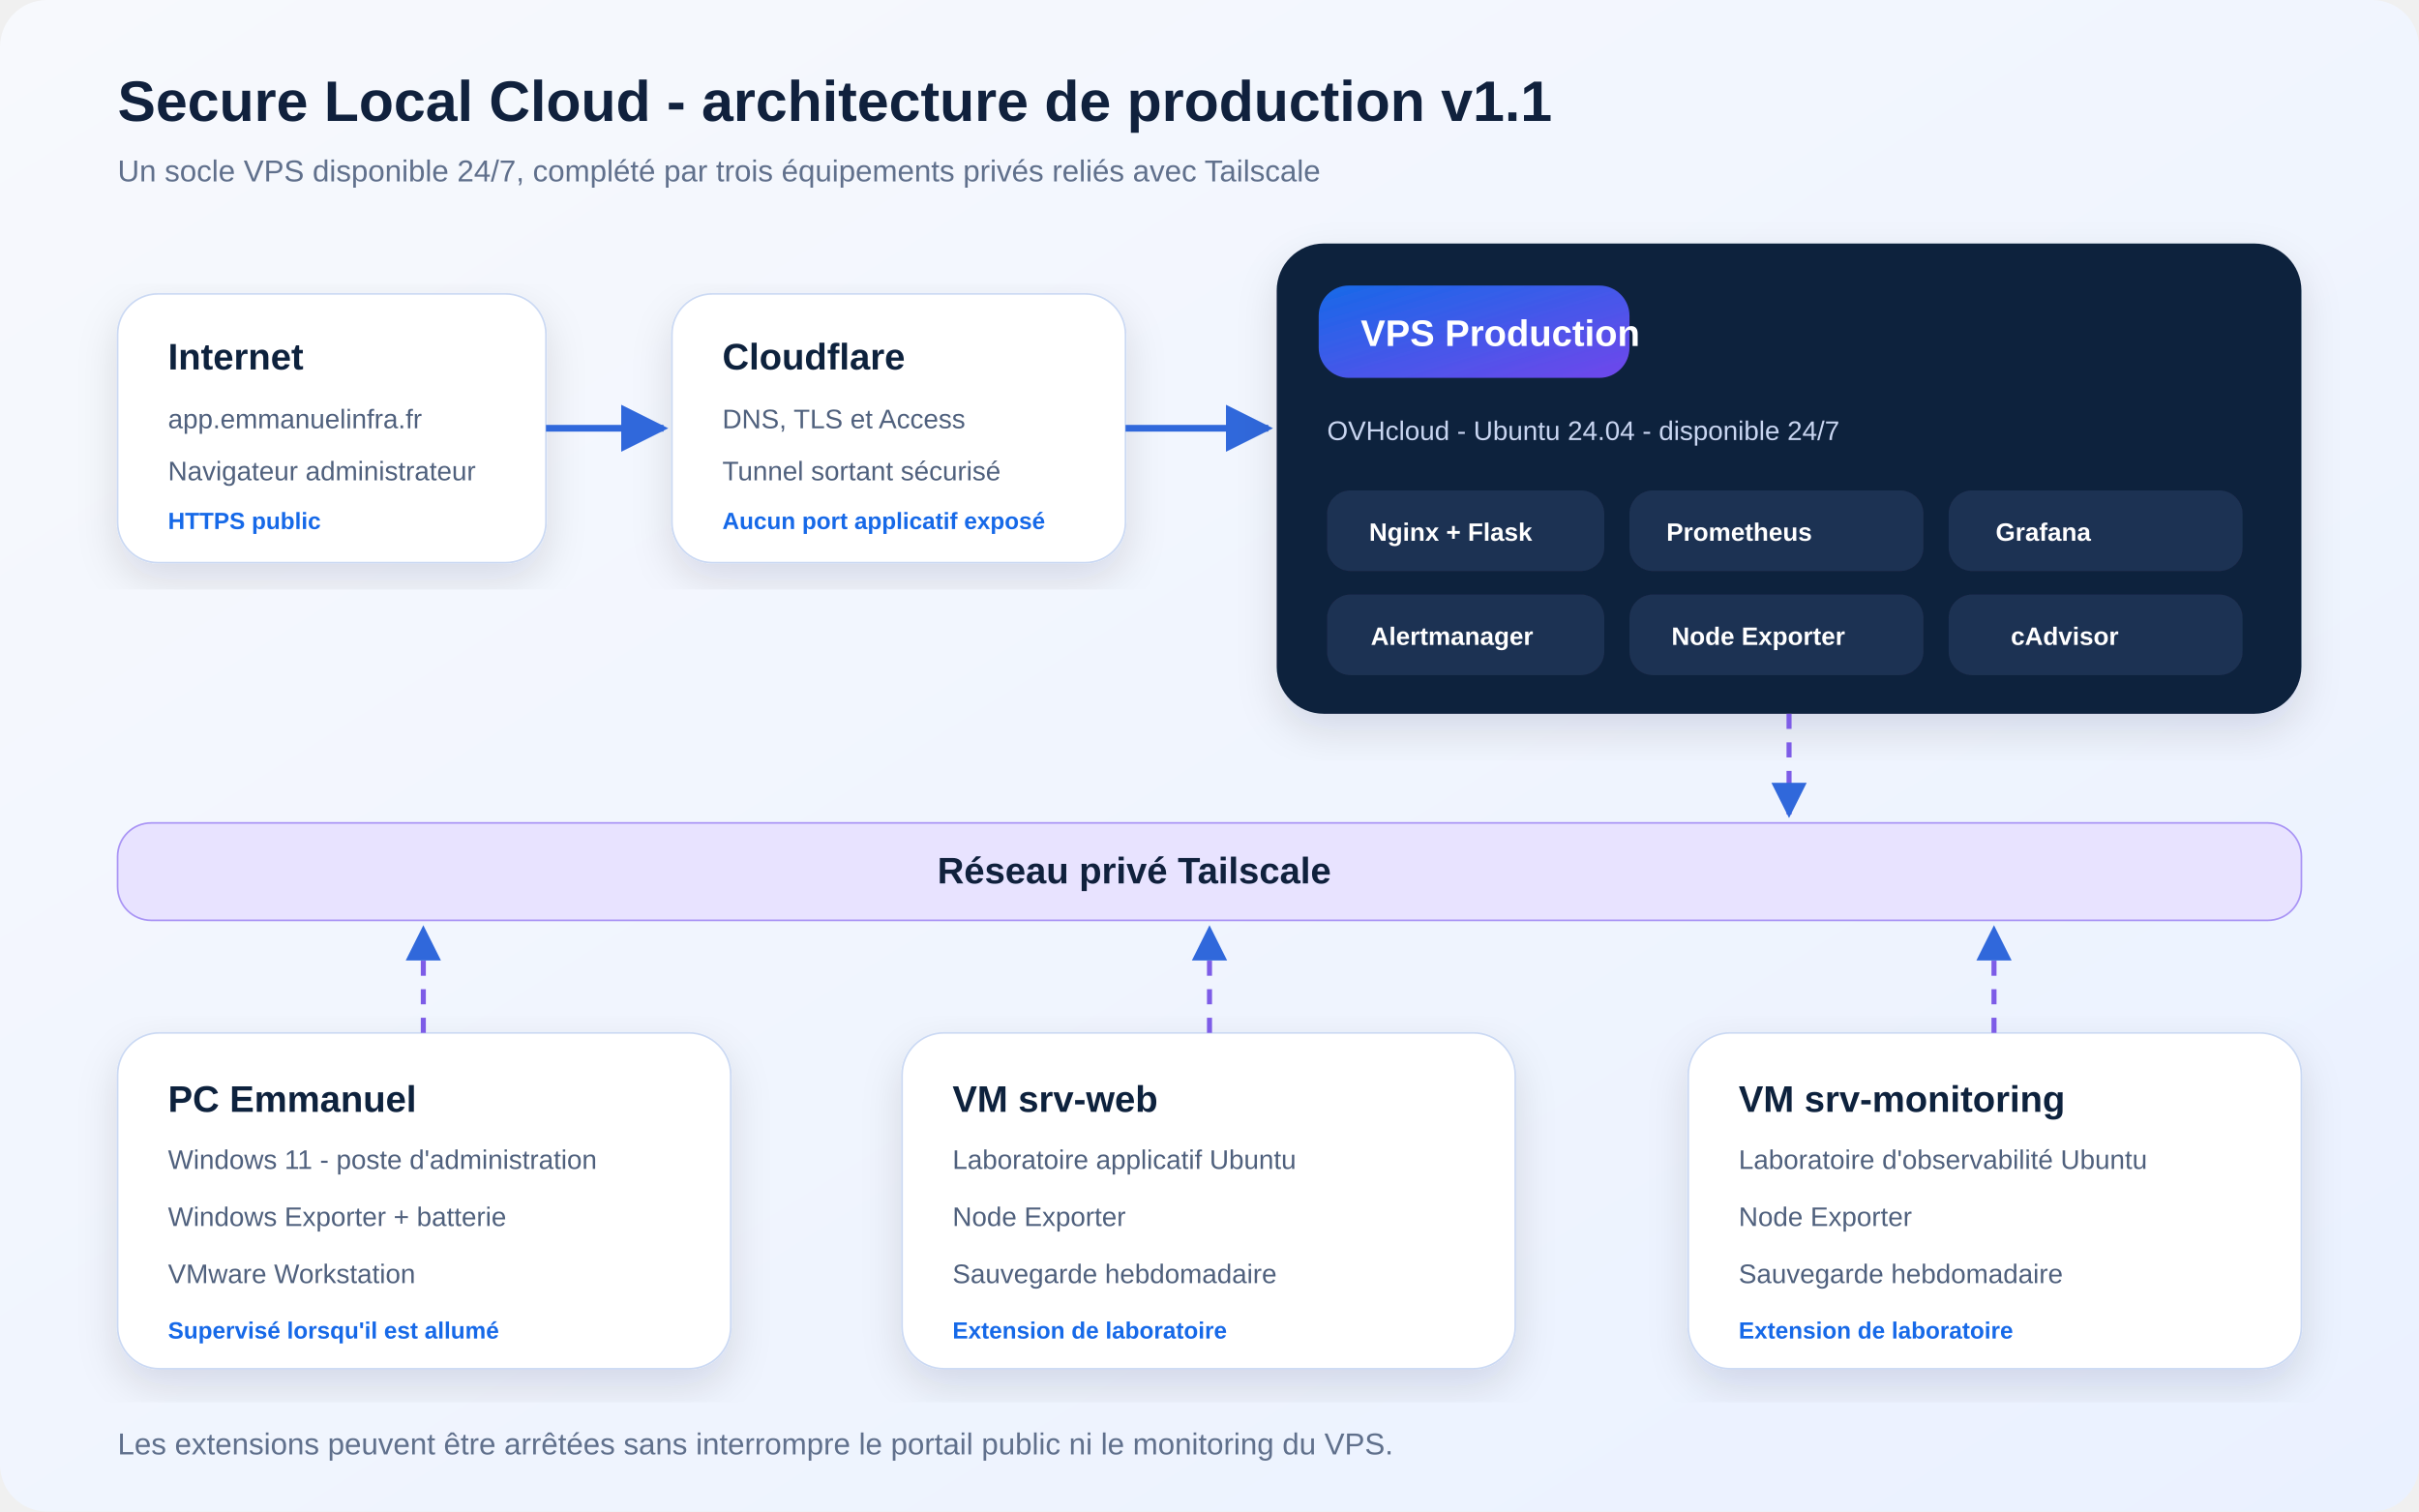
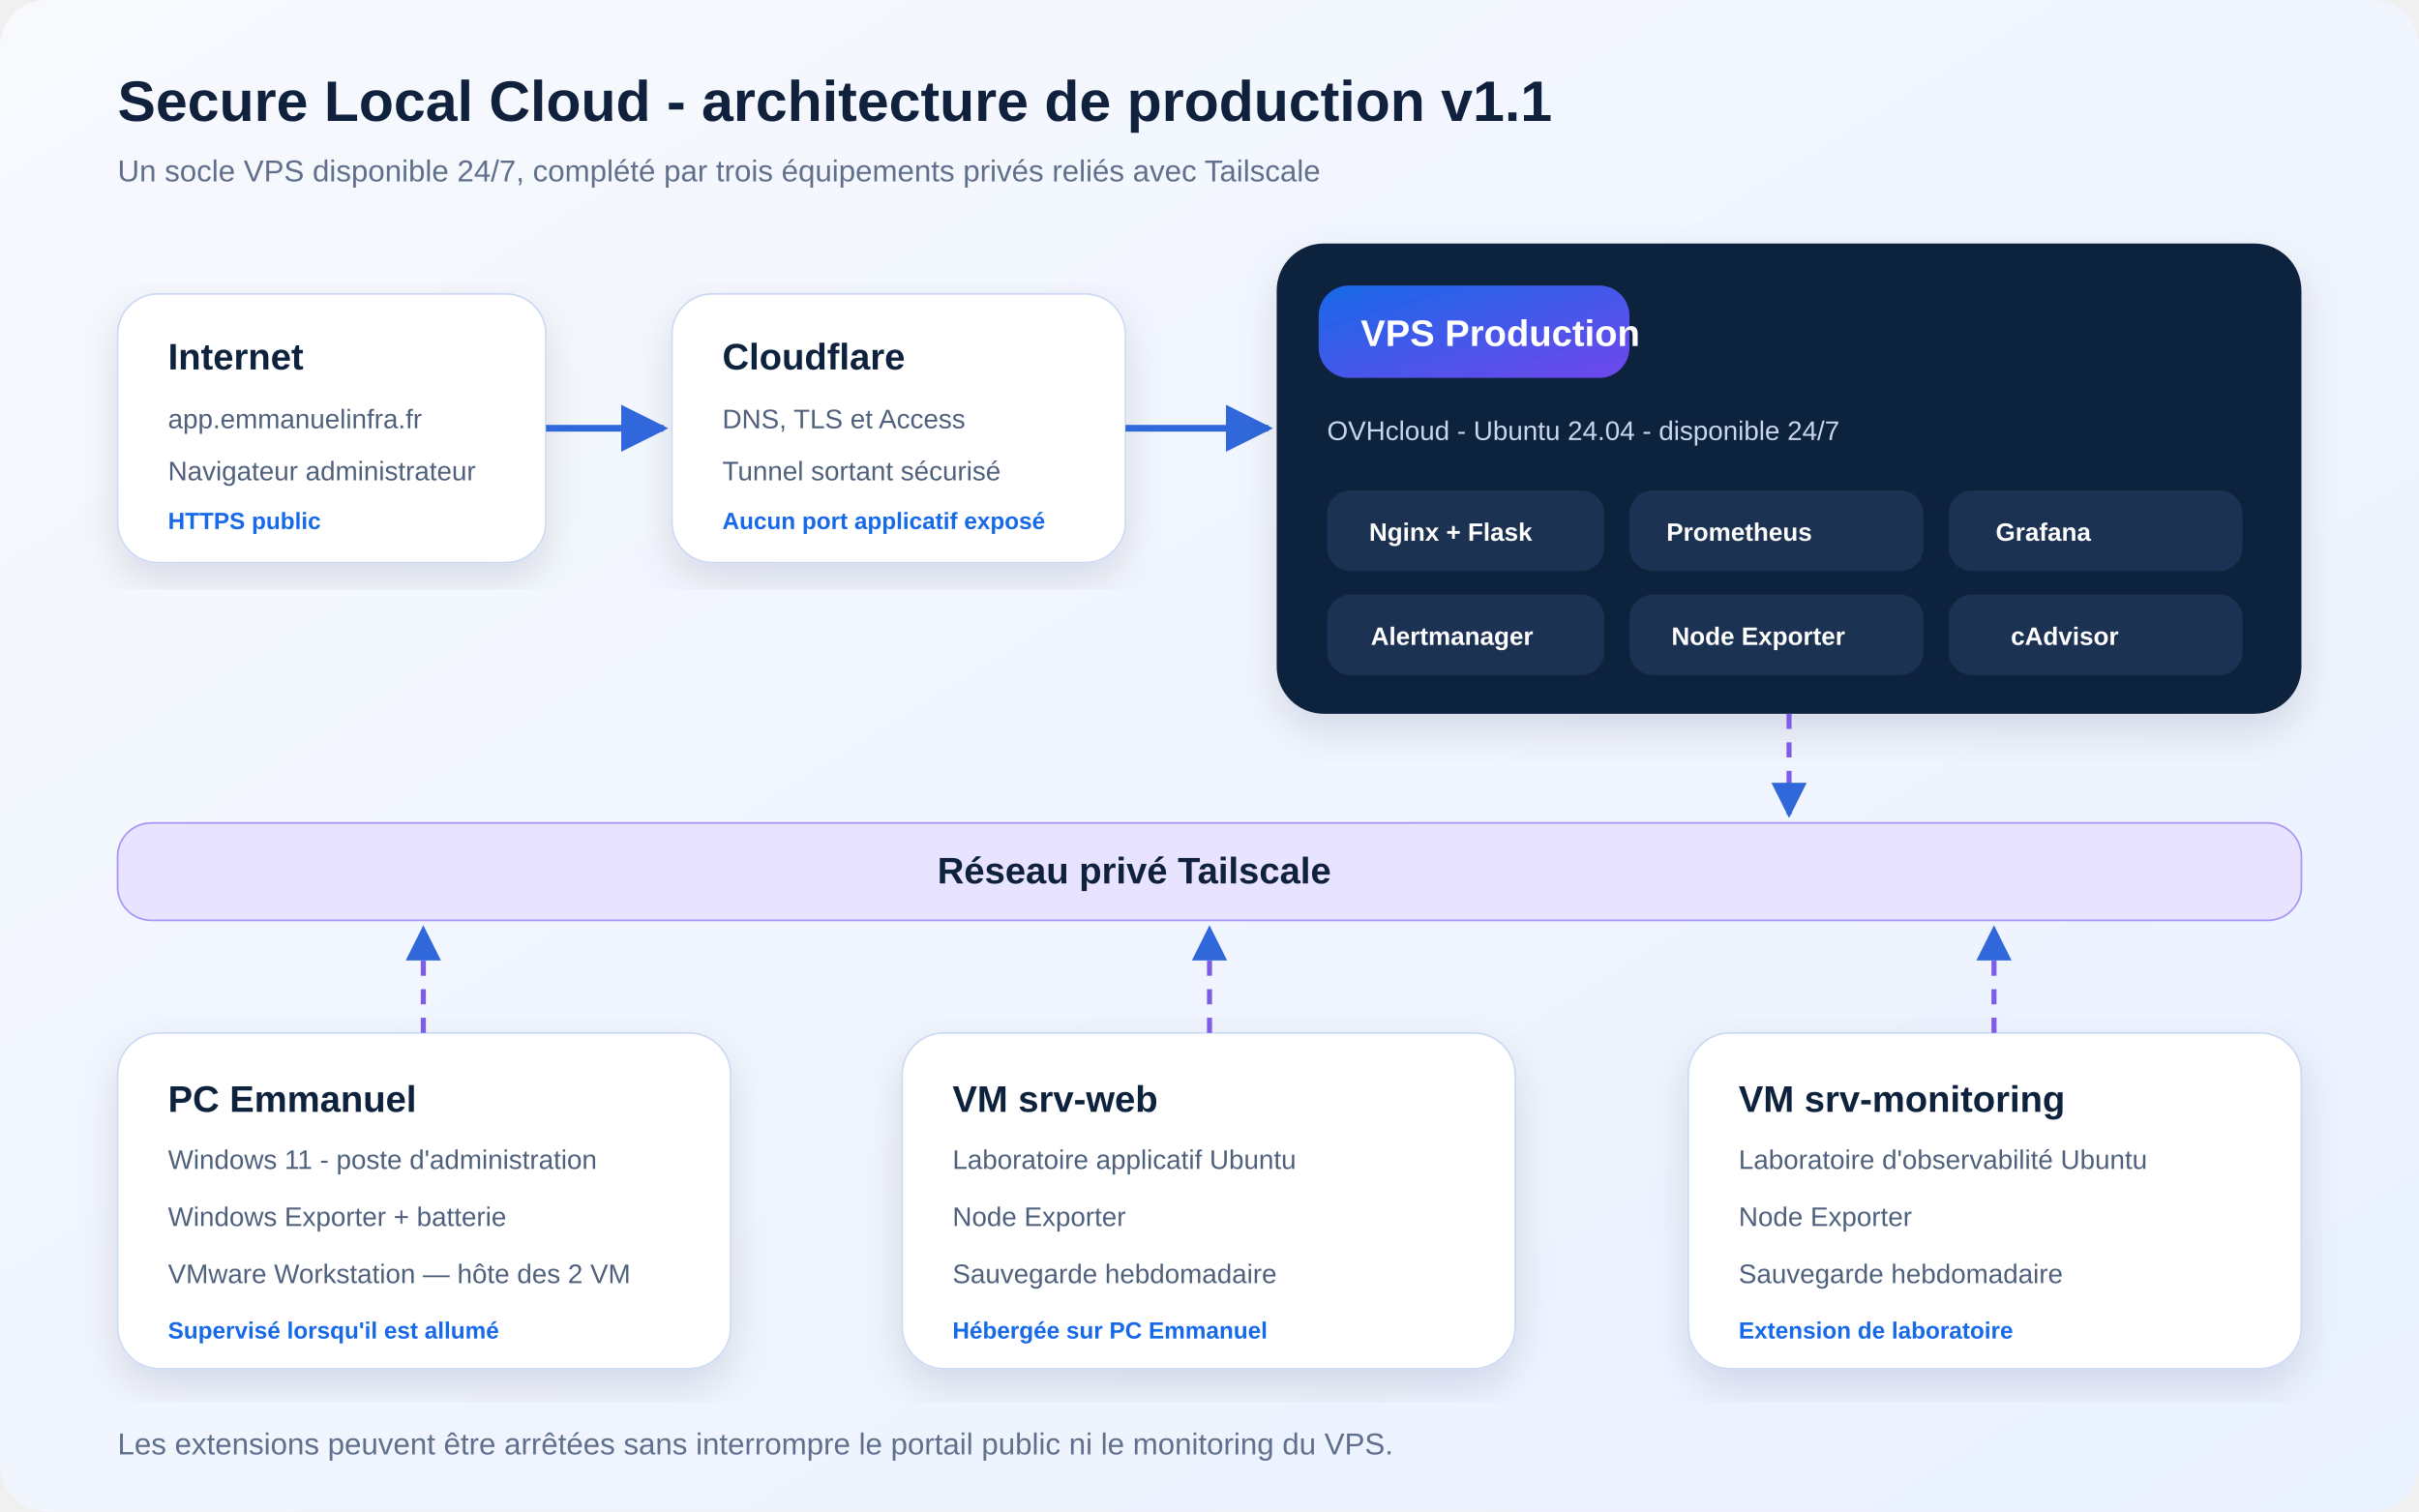
<svg xmlns="http://www.w3.org/2000/svg" width="1440" height="900" viewBox="0 0 1440 900" role="img" aria-labelledby="title desc">
  <defs>
    <linearGradient id="bg" x1="0" y1="0" x2="1" y2="1">
      <stop stop-color="#f7f9fd" />
      <stop offset="1" stop-color="#eaf1ff" />
    </linearGradient>
    <linearGradient id="blue" x1="0" y1="0" x2="1" y2="1">
      <stop stop-color="#1769e8" />
      <stop offset="1" stop-color="#7047eb" />
    </linearGradient>
    <filter id="shadow">
      <feDropShadow dx="0" dy="10" stdDeviation="12" flood-color="#10213d" flood-opacity=".12" />
    </filter>
    <marker id="arrow" viewBox="0 0 10 10" refX="9" refY="5" markerWidth="7" markerHeight="7" orient="auto-start-reverse">
      <path d="M0 0L10 5L0 10z" fill="#3068db" />
    </marker>
    <style>
      .title{font:700 34px Arial,sans-serif;fill:#10213d}.sub{font:18px Arial,sans-serif;fill:#60708c}.h{font:700 22px Arial,sans-serif;fill:#10213d}.t{font:16px Arial,sans-serif;fill:#50617d}.tag{font:700 14px Arial,sans-serif;fill:#1769e8}.line{stroke:#3068db;stroke-width:4;fill:none;marker-end:url(#arrow)}.dash{stroke:#7d5ce7;stroke-width:3;stroke-dasharray:9 8;fill:none;marker-end:url(#arrow)}
    </style>
  </defs>
  <rect width="1440" height="900" rx="28" fill="url(#bg)" />
  <text x="70" y="72" class="title">Secure Local Cloud - architecture de production v1.1</text>
  <text x="70" y="108" class="sub">Un socle VPS disponible 24/7, complété par trois équipements privés reliés avec Tailscale</text>
  <g filter="url(#shadow)">
    <rect x="70" y="175" width="255" height="160" rx="24" fill="#fff" stroke="#cbd9f3" />
    <text x="100" y="220" class="h">Internet</text>
    <text x="100" y="255" class="t">app.emmanuelinfra.fr</text>
    <text x="100" y="286" class="t">Navigateur administrateur</text>
    <text x="100" y="315" class="tag">HTTPS public</text>
  </g>
  <g filter="url(#shadow)">
    <rect x="400" y="175" width="270" height="160" rx="24" fill="#fff" stroke="#cbd9f3" />
    <text x="430" y="220" class="h">Cloudflare</text>
    <text x="430" y="255" class="t">DNS, TLS et Access</text>
    <text x="430" y="286" class="t">Tunnel sortant sécurisé</text>
    <text x="430" y="315" class="tag">Aucun port applicatif exposé</text>
  </g>
  <path d="M325 255H395" class="line" />
  <path d="M670 255H755" class="line" />
  <g filter="url(#shadow)">
    <rect x="760" y="145" width="610" height="280" rx="28" fill="#10213d" />
    <rect x="785" y="170" width="185" height="55" rx="18" fill="url(#blue)" />
    <text x="810" y="206" style="font:700 22px Arial,sans-serif;fill:white">VPS Production</text>
    <text x="790" y="262" style="font:16px Arial,sans-serif;fill:#c8d6f1">OVHcloud - Ubuntu 24.04 - disponible 24/7</text>
    <g>
      <rect x="790" y="292" width="165" height="48" rx="14" fill="#1d3152" />
      <text x="815" y="322" style="font:700 15px Arial,sans-serif;fill:#fff">Nginx + Flask</text>
    </g>
    <g>
      <rect x="970" y="292" width="175" height="48" rx="14" fill="#1d3152" />
      <text x="992" y="322" style="font:700 15px Arial,sans-serif;fill:#fff">Prometheus</text>
    </g>
    <g>
      <rect x="1160" y="292" width="175" height="48" rx="14" fill="#1d3152" />
      <text x="1188" y="322" style="font:700 15px Arial,sans-serif;fill:#fff">Grafana</text>
    </g>
    <g>
      <rect x="790" y="354" width="165" height="48" rx="14" fill="#1d3152" />
      <text x="816" y="384" style="font:700 15px Arial,sans-serif;fill:#fff">Alertmanager</text>
    </g>
    <g>
      <rect x="970" y="354" width="175" height="48" rx="14" fill="#1d3152" />
      <text x="995" y="384" style="font:700 15px Arial,sans-serif;fill:#fff">Node Exporter</text>
    </g>
    <g>
      <rect x="1160" y="354" width="175" height="48" rx="14" fill="#1d3152" />
      <text x="1197" y="384" style="font:700 15px Arial,sans-serif;fill:#fff">cAdvisor</text>
    </g>
  </g>
  <rect x="70" y="490" width="1300" height="58" rx="20" fill="#e8e3ff" stroke="#a994f5" />
  <text x="558" y="526" class="h">Réseau privé Tailscale</text>
  <path d="M1065 425V485" class="dash" />
  <g filter="url(#shadow)">
    <rect x="70" y="615" width="365" height="200" rx="25" fill="#fff" stroke="#cbd9f3" />
    <text x="100" y="662" class="h">PC Emmanuel</text>
    <text x="100" y="696" class="t">Windows 11 - poste d'administration</text>
    <text x="100" y="730" class="t">Windows Exporter + batterie</text>
-     <text x="100" y="764" class="t">VMware Workstation</text>
+     <text x="100" y="764" class="t">VMware Workstation — hôte des 2 VM</text>
    <text x="100" y="797" class="tag">Supervisé lorsqu'il est allumé</text>
  </g>
  <g filter="url(#shadow)">
    <rect x="537" y="615" width="365" height="200" rx="25" fill="#fff" stroke="#cbd9f3" />
    <text x="567" y="662" class="h">VM srv-web</text>
    <text x="567" y="696" class="t">Laboratoire applicatif Ubuntu</text>
    <text x="567" y="730" class="t">Node Exporter</text>
    <text x="567" y="764" class="t">Sauvegarde hebdomadaire</text>
-     <text x="567" y="797" class="tag">Extension de laboratoire</text>
+     <text x="567" y="797" class="tag">Hébergée sur PC Emmanuel</text>
  </g>
  <g filter="url(#shadow)">
    <rect x="1005" y="615" width="365" height="200" rx="25" fill="#fff" stroke="#cbd9f3" />
    <text x="1035" y="662" class="h">VM srv-monitoring</text>
    <text x="1035" y="696" class="t">Laboratoire d'observabilité Ubuntu</text>
    <text x="1035" y="730" class="t">Node Exporter</text>
    <text x="1035" y="764" class="t">Sauvegarde hebdomadaire</text>
    <text x="1035" y="797" class="tag">Extension de laboratoire</text>
  </g>
  <path d="M252 615V553" class="dash" />
  <path d="M720 615V553" class="dash" />
  <path d="M1187 615V553" class="dash" />
  <text x="70" y="866" class="sub">Les extensions peuvent être arrêtées sans interrompre le portail public ni le monitoring du VPS.</text>
</svg>
